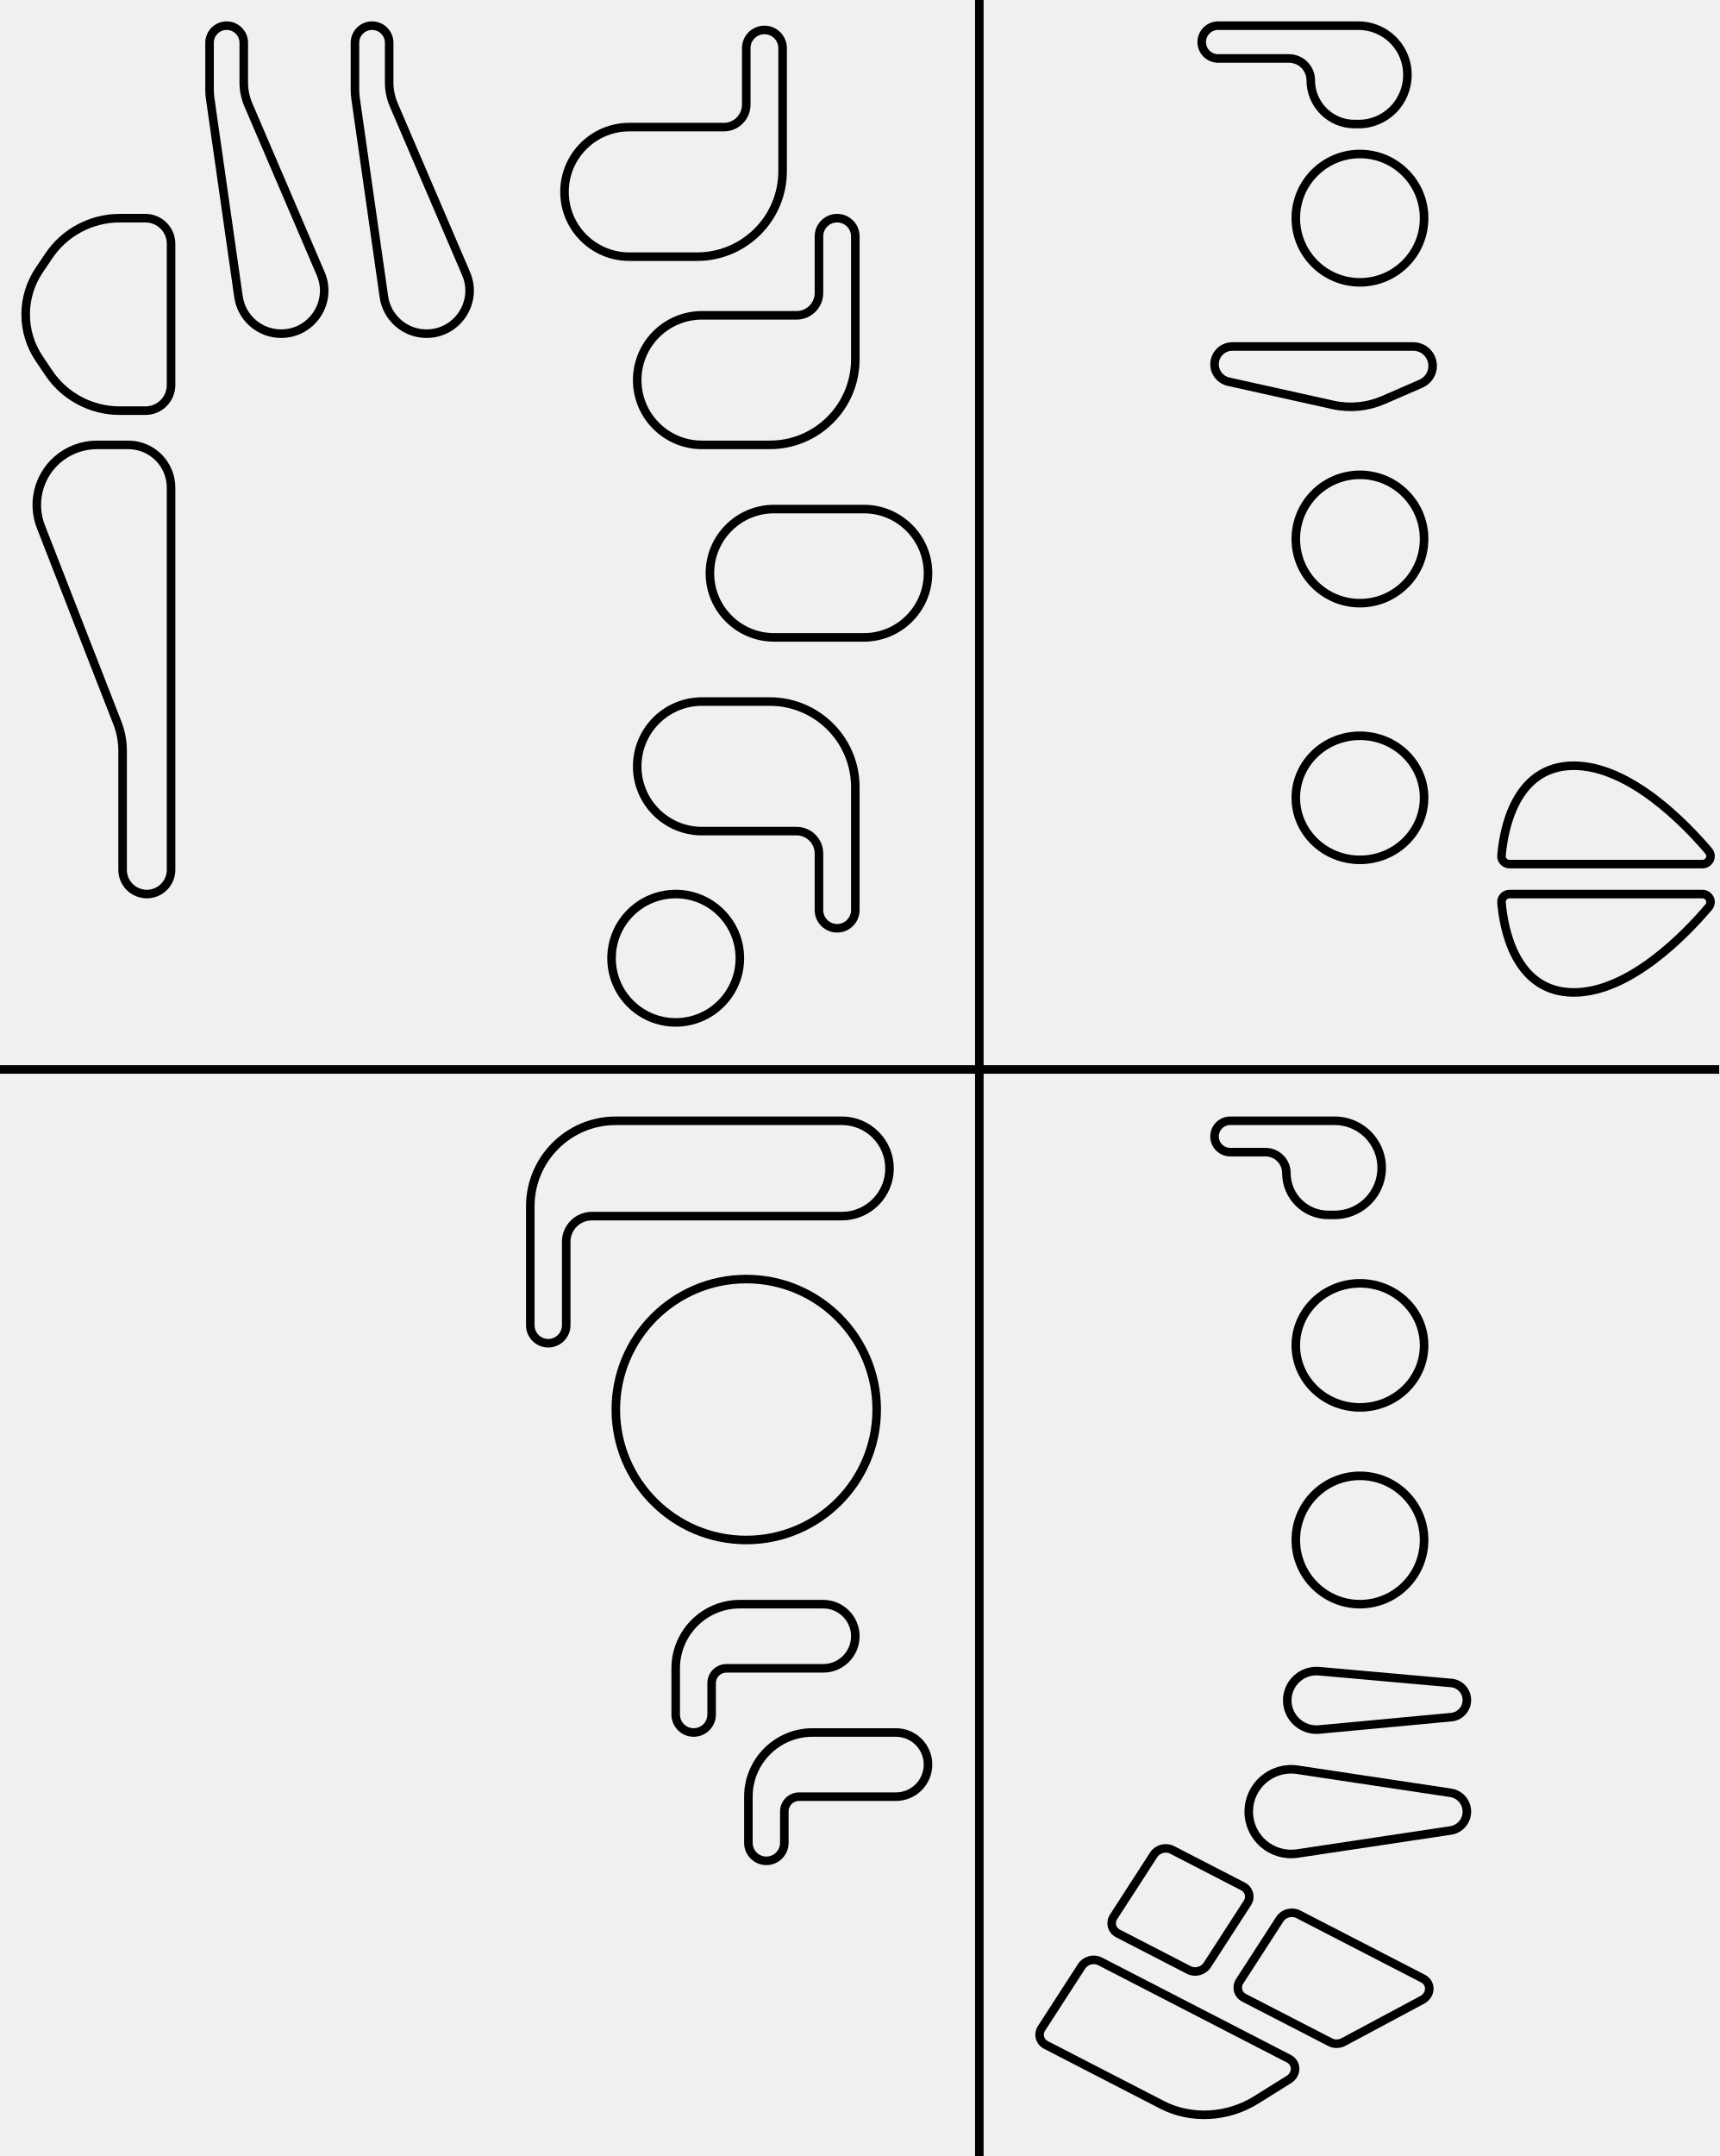
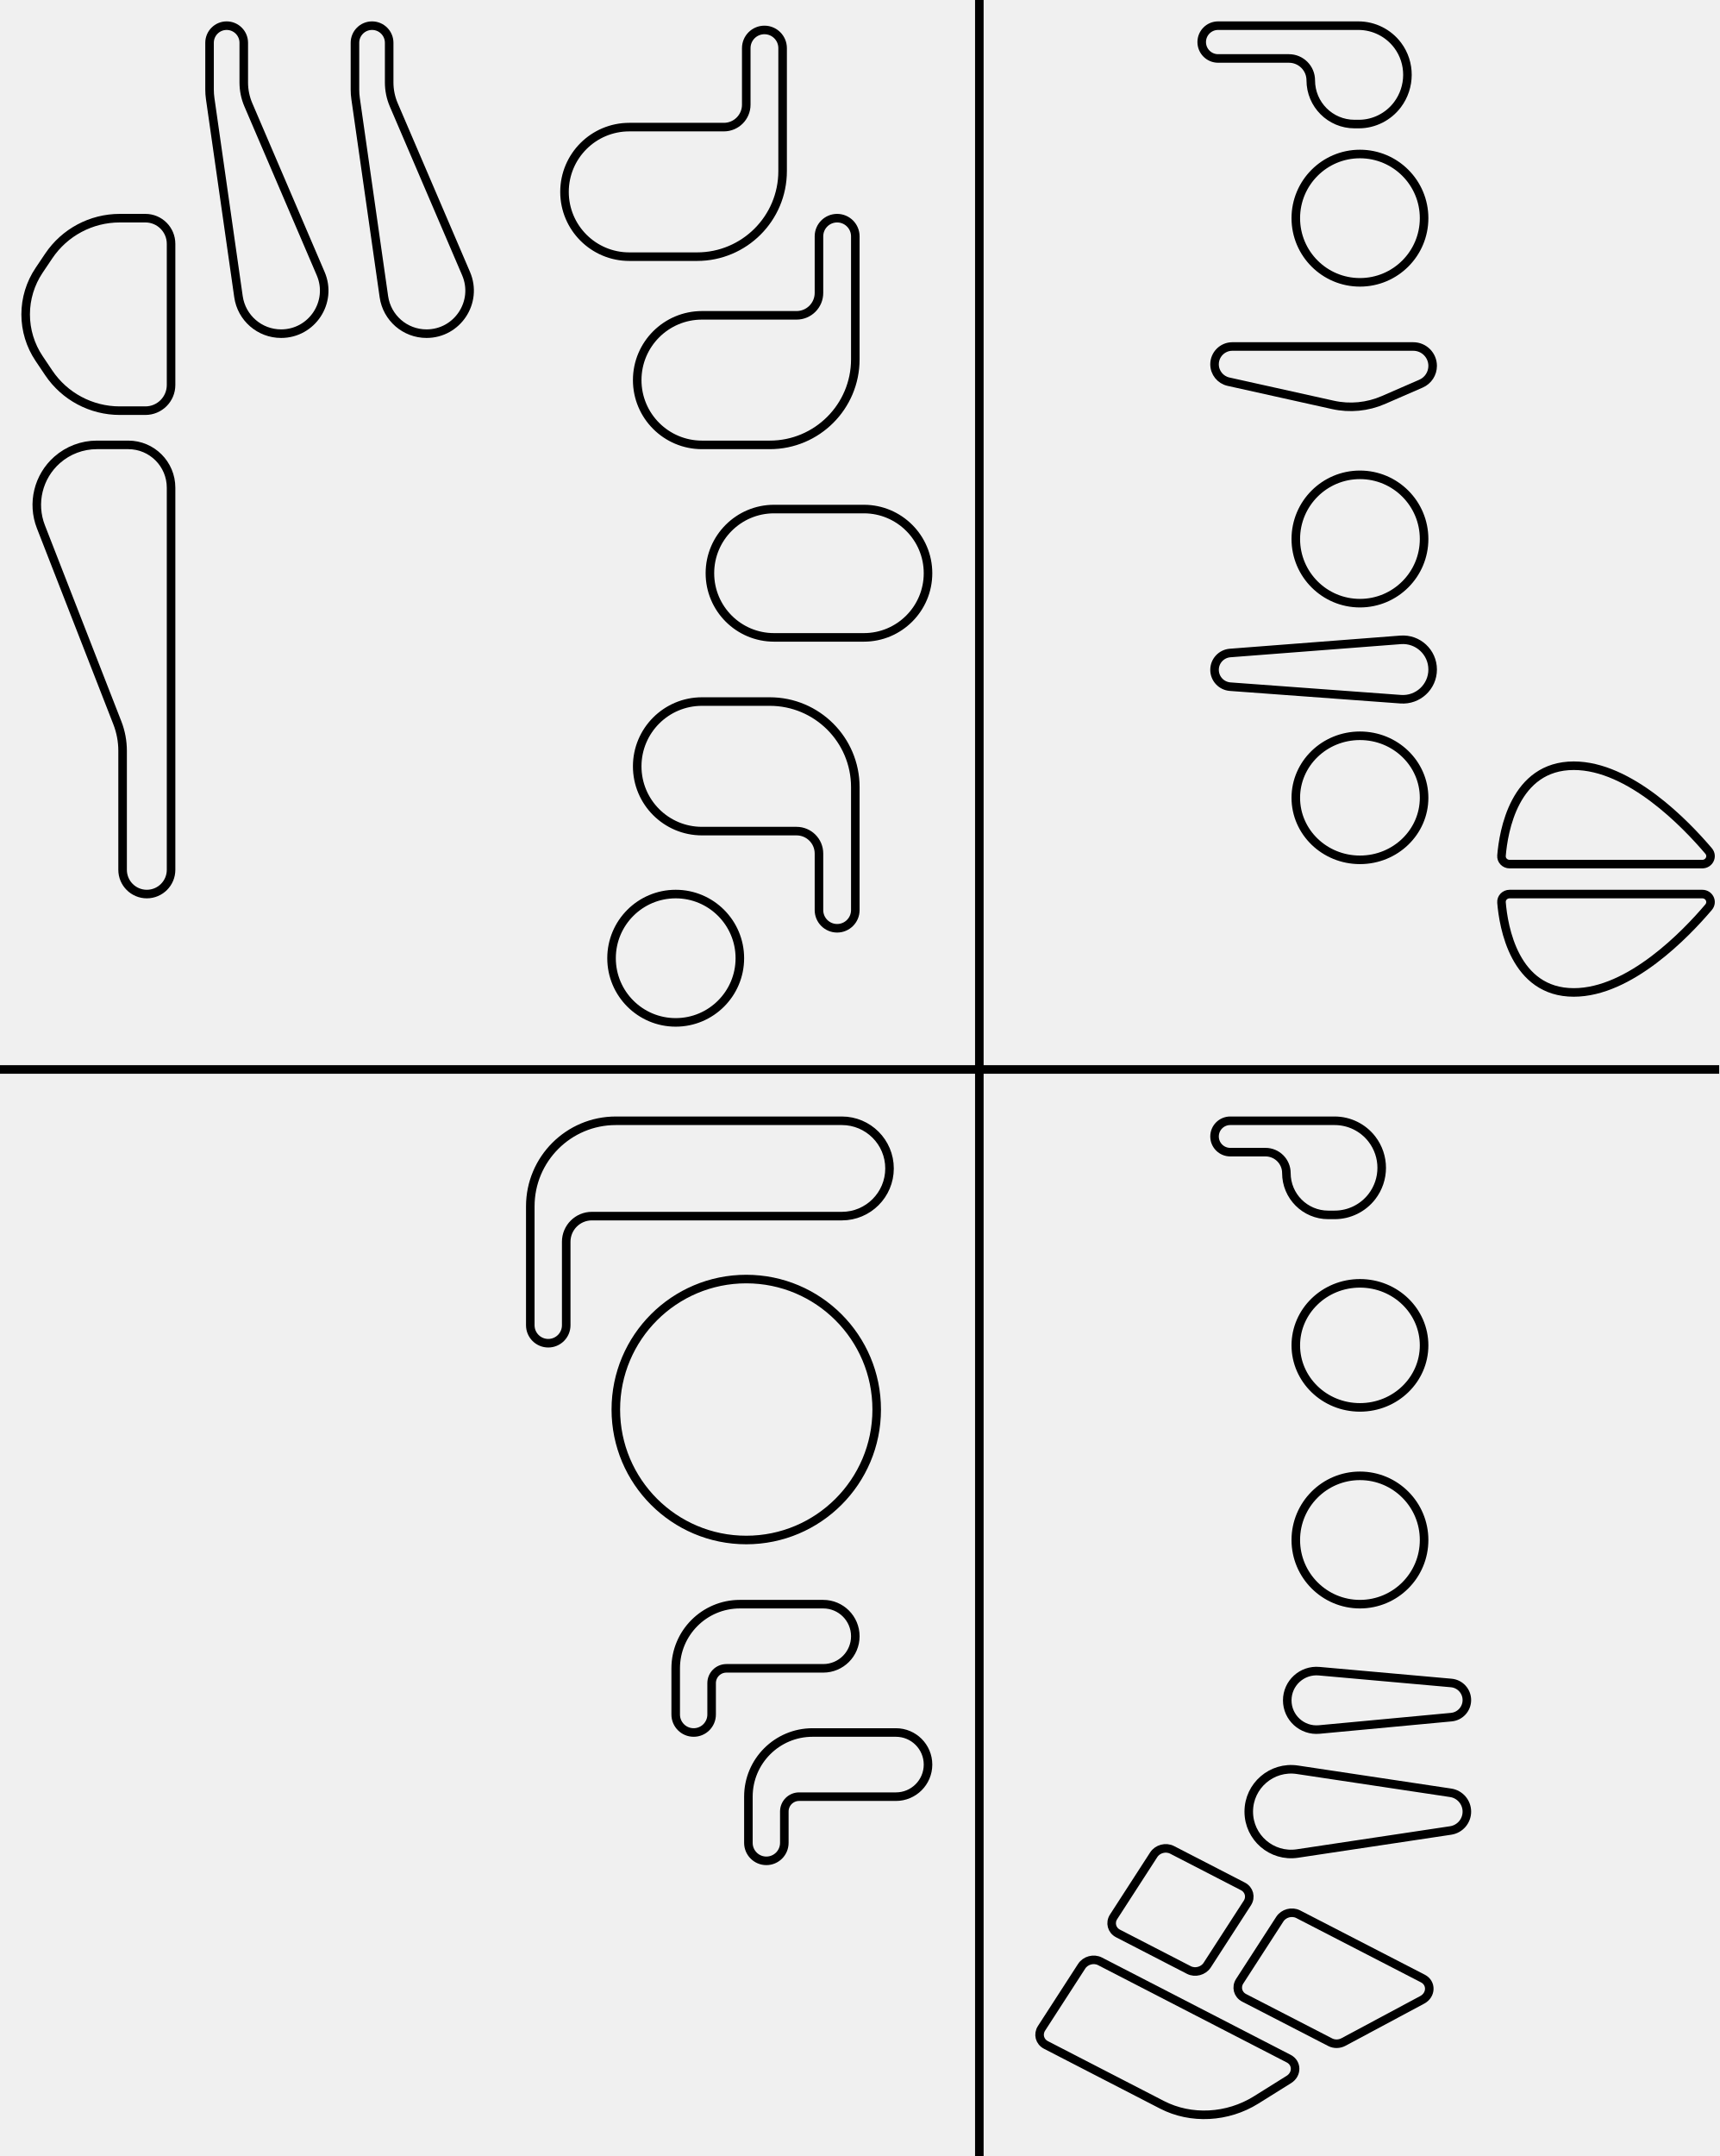
<svg xmlns="http://www.w3.org/2000/svg" width="402" height="504" viewBox="0 0 402 504" fill="none">
  <g clip-path="url(#clip0_1_3)">
    <line y1="250" x2="402" y2="250" stroke="black" stroke-width="2" />
    <path d="M229 504L229 -1.04904e-05" stroke="black" stroke-width="2" />
-     <path d="M308.483 404.3L339.364 401.409C341.425 401.216 343 399.487 343 397.417C343 395.341 341.415 393.608 339.347 393.424L308.454 390.666C304.449 390.308 301 393.463 301 397.484C301 401.517 304.468 404.675 308.483 404.3Z" stroke="black" stroke-width="2" />
-     <path d="M303.372 433.29L339.209 427.903C341.388 427.576 343 425.704 343 423.5C343 421.296 341.388 419.424 339.209 419.097L303.372 413.71C297.385 412.81 292 417.446 292 423.5C292 429.554 297.385 434.19 303.372 433.29Z" stroke="black" stroke-width="2" />
-     <path d="M318 345C326.284 345 333 351.716 333 360C333 368.284 326.284 375 318 375C309.716 375 303 368.284 303 360C303 351.716 309.716 345 318 345Z" stroke="black" stroke-width="2" />
-     <path d="M318 300C326.314 300 333 306.522 333 314.5C333 322.478 326.314 329 318 329C309.686 329 303 322.478 303 314.5C303 306.522 309.686 300 318 300Z" stroke="black" stroke-width="2" />
-     <path d="M398.035 209H353C351.895 209 351.011 209.889 351.101 210.99C351.558 216.576 354.079 232 367.999 232C381.097 232 394.197 218.345 399.519 212.078C400.582 210.827 399.676 209 398.035 209Z" stroke="black" stroke-width="2" />
-     <path d="M398.035 202H353C351.895 202 351.011 201.111 351.101 200.01C351.558 194.424 354.079 179 367.999 179C381.097 179 394.197 192.655 399.519 198.922C400.582 200.173 399.676 202 398.035 202Z" stroke="black" stroke-width="2" />
-     <circle cx="318" cy="51" r="15" stroke="black" stroke-width="2" />
-     <circle cx="318" cy="126" r="15" stroke="black" stroke-width="2" />
-     <path d="M318 172C326.314 172 333 178.522 333 186.5C333 194.478 326.314 201 318 201C309.686 201 303 194.478 303 186.5C303 178.522 309.686 172 318 172Z" stroke="black" stroke-width="2" />
-     <path d="M330.47 81H288.162C285.863 81 284 82.863 284 85.162C284 87.112 285.355 88.801 287.259 89.224L311.674 94.648C315.63 95.527 319.762 95.129 323.478 93.513L332.277 89.685C333.931 88.965 335 87.334 335 85.53C335 83.028 332.972 81 330.47 81Z" stroke="black" stroke-width="2" />
-     <path d="M284.833 13.667H301.389C304.212 13.667 306.5 15.955 306.5 18.778C306.5 24.423 311.077 29 316.722 29H317.752C321.295 29 324.66 27.292 326.785 24.457C329.849 20.369 329.894 14.691 326.83 10.603C324.659 7.705 321.249 6 317.628 6H284.833C282.716 6 281 7.716 281 9.833C281 11.95 282.716 13.667 284.833 13.667Z" stroke="black" stroke-width="2" />
-     <path d="M287.667 269.333H295.911C298.611 269.333 300.8 271.522 300.8 274.222C300.8 279.622 305.178 284 310.578 284H312.087C315.49 284 318.701 282.425 320.784 279.735C323.855 275.77 323.855 270.23 320.784 266.265C318.701 263.575 315.49 262 312.087 262H287.667C285.642 262 284 263.642 284 265.667C284 267.692 285.642 269.333 287.667 269.333Z" stroke="black" stroke-width="2" />
-     <path d="M174.5 299C191.345 299 205 312.655 205 329.5C205 346.345 191.345 360 174.5 360C157.655 360 144 346.345 144 329.5C144 312.655 157.655 299 174.5 299Z" stroke="black" stroke-width="2" />
-     <path d="M158 209C166.284 209 173 215.716 173 224C173 232.284 166.284 239 158 239C149.716 239 143 232.284 143 224C143 215.716 149.716 209 158 209Z" stroke="black" stroke-width="2" />
-     <path d="M181.001 119H201.999C210.283 119 217 125.716 217 134C217 142.284 210.284 149 202 149H181C172.716 149 166 142.284 166 134C166 125.716 172.717 119 181.001 119Z" stroke="black" stroke-width="2" />
-     <path d="M147.143 29.714H169.258C172.153 29.714 174.5 27.367 174.5 24.473V11.25C174.5 8.903 176.403 7 178.75 7C181.097 7 183 8.903 183 11.25V40C183 51.046 174.046 60 163 60H147.143C138.78 60 132 53.22 132 44.857C132 36.494 138.78 29.714 147.143 29.714Z" stroke="black" stroke-width="2" />
-     <path d="M144 262H196.857C203.011 262 208 266.989 208 273.143C208 279.297 203.011 284.286 196.857 284.286H138.4C135.086 284.286 132.4 286.972 132.4 290.286V291.714V309.8C132.4 312.12 130.52 314 128.2 314C125.88 314 124 312.12 124 309.8V282C124 270.954 132.954 262 144 262Z" stroke="black" stroke-width="2" />
-     <path d="M164.143 73.714H186.258C189.153 73.714 191.5 71.368 191.5 68.472V55.25C191.5 52.903 193.403 51 195.75 51C198.097 51 200 52.903 200 55.25V84C200 95.046 191.046 104 180 104H164.143C155.78 104 149 97.22 149 88.857C149 80.494 155.78 73.714 164.143 73.714Z" stroke="black" stroke-width="2" />
-     <path d="M164.143 194.286H186.258C189.153 194.286 191.5 196.633 191.5 199.527V212.75C191.5 215.097 193.403 217 195.75 217C198.097 217 200 215.097 200 212.75V184C200 172.954 191.046 164 180 164H164.143C155.78 164 149 170.78 149 179.143C149 187.506 155.78 194.286 164.143 194.286Z" stroke="black" stroke-width="2" />
-     <path d="M192.5 390H169.862C167.95 390 166.4 391.55 166.4 393.462V400.8C166.4 403.12 164.52 405 162.2 405C159.88 405 158 403.12 158 400.8V390C158 381.716 164.716 375 173 375H192.5C196.642 375 200 378.358 200 382.5C200 386.642 196.642 390 192.5 390Z" stroke="black" stroke-width="2" />
-     <path d="M209.5 420H186.862C184.95 420 183.4 421.55 183.4 423.462V430.8C183.4 433.12 181.52 435 179.2 435C176.88 435 175 433.12 175 430.8V420C175 411.716 181.716 405 190 405H209.5C213.642 405 217 408.358 217 412.5C217 416.642 213.642 420 209.5 420Z" stroke="black" stroke-width="2" />
-     <path d="M40 114V203.333C40 206.463 37.463 209 34.333 209C31.204 209 28.667 206.463 28.667 203.333V175.511C28.667 173.273 28.25 171.055 27.437 168.971L9.563 123.137C7.423 117.649 8.937 111.409 13.354 107.512C15.918 105.249 19.221 104 22.641 104H30C35.523 104 40 108.477 40 114Z" stroke="black" stroke-width="2" />
-     <path d="M27.993 51H34C37.314 51 40 53.686 40 57V90C40 93.314 37.314 96 34 96H27.993C21.33 96 15.105 92.682 11.39 87.151L9.136 83.795C7.092 80.751 6 77.167 6 73.5C6 69.833 7.092 66.249 9.136 63.205L11.39 59.849C15.105 54.318 21.33 51 27.993 51Z" stroke="black" stroke-width="2" />
-     <path d="M58.073 24.505L74.986 63.966C77.833 70.61 72.96 78 65.732 78C60.721 78 56.474 74.316 55.765 69.356L49.15 23.051C49.05 22.351 49 21.645 49 20.938V10C49 7.791 50.791 6 53 6C55.209 6 57 7.791 57 10V19.275C57 21.073 57.365 22.852 58.073 24.505Z" stroke="black" stroke-width="2" />
-     <path d="M92.073 24.505L108.986 63.966C111.833 70.61 106.96 78 99.732 78C94.722 78 90.474 74.316 89.765 69.356L83.15 23.051C83.05 22.351 83 21.645 83 20.938V10C83 7.791 84.791 6 87 6C89.209 6 91 7.791 91 10V19.275C91 21.073 91.365 22.852 92.073 24.505Z" stroke="black" stroke-width="2" />
-     <path d="M243.544 474.15L252.925 459.642C253.825 458.251 255.748 457.738 257.22 458.498L301.341 481.242C303.317 482.261 303.339 484.886 301.381 486.109L293.72 490.896C287.019 495.083 278.495 495.526 271.729 492.038L244.582 478.043C243.109 477.284 242.645 475.541 243.544 474.15Z" stroke="black" stroke-width="2" />
-     <path d="M289.885 463.135L299.266 448.627C300.165 447.236 302.088 446.724 303.561 447.483L332.718 462.514C334.78 463.577 334.693 466.354 332.562 467.495L314.155 477.349C313.178 477.872 311.998 477.893 311.053 477.406L290.923 467.029C289.45 466.269 288.985 464.526 289.885 463.135Z" stroke="black" stroke-width="2" />
-     <path d="M290.629 440.972L274.072 432.436C272.599 431.677 270.676 432.19 269.776 433.581L260.396 448.088C259.496 449.48 259.961 451.223 261.433 451.982L277.99 460.518C279.463 461.277 281.386 460.764 282.286 459.373L291.666 444.866C292.566 443.474 292.101 441.731 290.629 440.972Z" stroke="black" stroke-width="2" />
+     <path id="bb-alternate" d="M308.483 404.3L339.364 401.409C341.425 401.216 343 399.487 343 397.417C343 395.341 341.415 393.608 339.347 393.424L308.454 390.666C304.449 390.308 301 393.463 301 397.484C301 401.517 304.468 404.675 308.483 404.3Z" stroke="black" stroke-width="2" />
+     <path id="eb-trill" d="M327.509 149.577L287.642 152.65C285.587 152.809 284 154.523 284 156.584C284 158.651 285.595 160.367 287.656 160.519L327.533 163.451C331.565 163.747 335 160.556 335 156.513C335 152.461 331.55 149.266 327.509 149.577Z" stroke="black" stroke-width="2" />
+     <path id="low-g" d="M303.372 433.29L339.209 427.903C341.388 427.576 343 425.704 343 423.5C343 421.296 341.388 419.424 339.209 419.097L303.372 413.71C297.385 412.81 292 417.446 292 423.5C292 429.554 297.385 434.19 303.372 433.29Z" stroke="black" stroke-width="2" />
+     <path id="a-hole" d="M318 345C326.284 345 333 351.716 333 360C333 368.284 326.284 375 318 375C309.716 375 303 368.284 303 360C303 351.716 309.716 345 318 345Z" stroke="black" stroke-width="2" />
+     <path id="b-hole" d="M318 300C326.314 300 333 306.522 333 314.5C333 322.478 326.314 329 318 329C309.686 329 303 322.478 303 314.5C303 306.522 309.686 300 318 300Z" stroke="black" stroke-width="2" />
+     <path id="low-cs" d="M398.035 209H353C351.895 209 351.011 209.889 351.101 210.99C351.558 216.576 354.079 232 367.999 232C381.097 232 394.197 218.345 399.519 212.078C400.582 210.827 399.676 209 398.035 209Z" stroke="black" stroke-width="2" />
+     <path id="low-ds-resonance" d="M398.035 202H353C351.895 202 351.011 201.111 351.101 200.01C351.558 194.424 354.079 179 367.999 179C381.097 179 394.197 192.655 399.519 198.922C400.582 200.173 399.676 202 398.035 202Z" stroke="black" stroke-width="2" />
+     <circle id="e-hole" cx="318" cy="51" r="15" stroke="black" stroke-width="2" />
+     <circle id="d-hole" cx="318" cy="126" r="15" stroke="black" stroke-width="2" />
+     <path id="c-hole" d="M318 172C326.314 172 333 178.522 333 186.5C333 194.478 326.314 201 318 201C309.686 201 303 194.478 303 186.5C303 178.522 309.686 172 318 172Z" stroke="black" stroke-width="2" />
+     <path id="high-eb" d="M330.47 81H288.162C285.863 81 284 82.863 284 85.162C284 87.112 285.355 88.801 287.259 89.224L311.674 94.648C315.63 95.527 319.762 95.129 323.478 93.513L332.277 89.685C333.931 88.965 335 87.334 335 85.53C335 83.028 332.972 81 330.47 81Z" stroke="black" stroke-width="2" />
+     <path id="high-e" d="M284.833 13.667H301.389C304.212 13.667 306.5 15.955 306.5 18.778C306.5 24.423 311.077 29 316.722 29H317.752C321.295 29 324.66 27.292 326.785 24.457C329.849 20.369 329.894 14.691 326.83 10.603C324.659 7.705 321.249 6 317.628 6H284.833C282.716 6 281 7.716 281 9.833C281 11.95 282.716 13.667 284.833 13.667Z" stroke="black" stroke-width="2" />
+     <path id="cs-trill" d="M287.667 269.333H295.911C298.611 269.333 300.8 271.522 300.8 274.222C300.8 279.622 305.178 284 310.578 284H312.087C315.49 284 318.701 282.425 320.784 279.735C323.855 275.77 323.855 270.23 320.784 266.265C318.701 263.575 315.49 262 312.087 262H287.667C285.642 262 284 263.642 284 265.667C284 267.692 285.642 269.333 287.667 269.333Z" stroke="black" stroke-width="2" />
+     <path id="low-e" d="M174.5 299C191.345 299 205 312.655 205 329.5C205 346.345 191.345 360 174.5 360C157.655 360 144 346.345 144 329.5C144 312.655 157.655 299 174.5 299Z" stroke="black" stroke-width="2" />
+     <path id="whisper" d="M158 209C166.284 209 173 215.716 173 224C173 232.284 166.284 239 158 239C149.716 239 143 232.284 143 224C143 215.716 149.716 209 158 209Z" stroke="black" stroke-width="2" />
+     <path id="high-a" d="M181.001 119H201.999C210.283 119 217 125.716 217 134C217 142.284 210.284 149 202 149H181C172.716 149 166 142.284 166 134C166 125.716 172.717 119 181.001 119Z" stroke="black" stroke-width="2" />
+     <path id="high-d" d="M147.143 29.714H169.258C172.153 29.714 174.5 27.367 174.5 24.473V11.25C174.5 8.903 176.403 7 178.75 7C181.097 7 183 8.903 183 11.25V40C183 51.046 174.046 60 163 60H147.143C138.78 60 132 53.22 132 44.857C132 36.494 138.78 29.714 147.143 29.714Z" stroke="black" stroke-width="2" />
+     <path id="bb" d="M144 262H196.857C203.011 262 208 266.989 208 273.143C208 279.297 203.011 284.286 196.857 284.286H138.4C135.086 284.286 132.4 286.972 132.4 290.286V291.714V309.8C132.4 312.12 130.52 314 128.2 314C125.88 314 124 312.12 124 309.8V282C124 270.954 132.954 262 144 262Z" stroke="black" stroke-width="2" />
+     <path id="high-c" d="M164.143 73.714H186.258C189.153 73.714 191.5 71.368 191.5 68.472V55.25C191.5 52.903 193.403 51 195.75 51C198.097 51 200 52.903 200 55.25V84C200 95.046 191.046 104 180 104H164.143C155.78 104 149 97.22 149 88.857C149 80.494 155.78 73.714 164.143 73.714Z" stroke="black" stroke-width="2" />
+     <path id="cs-key" d="M164.143 194.286H186.258C189.153 194.286 191.5 196.633 191.5 199.527V212.75C191.5 215.097 193.403 217 195.75 217C198.097 217 200 215.097 200 212.75V184C200 172.954 191.046 164 180 164H164.143C155.78 164 149 170.78 149 179.143C149 187.506 155.78 194.286 164.143 194.286Z" stroke="black" stroke-width="2" />
+     <path id="low-fs" d="M192.5 390H169.862C167.95 390 166.4 391.55 166.4 393.462V400.8C166.4 403.12 164.52 405 162.2 405C159.88 405 158 403.12 158 400.8V390C158 381.716 164.716 375 173 375H192.5C196.642 375 200 378.358 200 382.5C200 386.642 196.642 390 192.5 390Z" stroke="black" stroke-width="2" />
+     <path id="ab-thumb" d="M209.5 420H186.862C184.95 420 183.4 421.55 183.4 423.462V430.8C183.4 433.12 181.52 435 179.2 435C176.88 435 175 433.12 175 430.8V420C175 411.716 181.716 405 190 405H209.5C213.642 405 217 408.358 217 412.5C217 416.642 213.642 420 209.5 420Z" stroke="black" stroke-width="2" />
+     <path id="low-d" d="M40 114V203.333C40 206.463 37.463 209 34.333 209C31.204 209 28.667 206.463 28.667 203.333V175.511C28.667 173.273 28.25 171.055 27.437 168.971L9.563 123.137C7.423 117.649 8.937 111.409 13.354 107.512C15.918 105.249 19.221 104 22.641 104H30C35.523 104 40 108.477 40 114Z" stroke="black" stroke-width="2" />
+     <path id="low-c" d="M27.993 51H34C37.314 51 40 53.686 40 57V90C40 93.314 37.314 96 34 96H27.993C21.33 96 15.105 92.682 11.39 87.151L9.136 83.795C7.092 80.751 6 77.167 6 73.5C6 69.833 7.092 66.249 9.136 63.205L11.39 59.849C15.105 54.318 21.33 51 27.993 51Z" stroke="black" stroke-width="2" />
+     <path id="low-b" d="M58.073 24.505L74.986 63.966C77.833 70.61 72.96 78 65.732 78C60.721 78 56.474 74.316 55.765 69.356L49.15 23.051C49.05 22.351 49 21.645 49 20.938V10C49 7.791 50.791 6 53 6C55.209 6 57 7.791 57 10V19.275C57 21.073 57.365 22.852 58.073 24.505Z" stroke="black" stroke-width="2" />
+     <path id="low-bb" d="M92.073 24.505L108.986 63.966C111.833 70.61 106.96 78 99.732 78C94.722 78 90.474 74.316 89.765 69.356L83.15 23.051C83.05 22.351 83 21.645 83 20.938V10C83 7.791 84.791 6 87 6C89.209 6 91 7.791 91 10V19.275C91 21.073 91.365 22.852 92.073 24.505Z" stroke="black" stroke-width="2" />
+     <path id="ab-finger" d="M243.544 474.15L252.925 459.642C253.825 458.251 255.748 457.738 257.22 458.498L301.341 481.242C303.317 482.261 303.339 484.886 301.381 486.109L293.72 490.896C287.019 495.083 278.495 495.526 271.729 492.038L244.582 478.043C243.109 477.284 242.645 475.541 243.544 474.15Z" stroke="black" stroke-width="2" />
+     <path id="fs" d="M289.885 463.135L299.266 448.627C300.165 447.236 302.088 446.724 303.561 447.483L332.718 462.514C334.78 463.577 334.693 466.354 332.562 467.495L314.155 477.349C313.178 477.872 311.998 477.893 311.053 477.406L290.923 467.029C289.45 466.269 288.985 464.526 289.885 463.135Z" stroke="black" stroke-width="2" />
+     <path id="low-f" d="M290.629 440.972L274.072 432.436C272.599 431.677 270.676 432.19 269.776 433.581L260.396 448.088C259.496 449.48 259.961 451.223 261.433 451.982L277.99 460.518C279.463 461.277 281.386 460.764 282.286 459.373L291.666 444.866C292.566 443.474 292.101 441.731 290.629 440.972Z" stroke="black" stroke-width="2" />
  </g>
  <defs>
    <clipPath id="clip0_1_3">
      <rect width="402" height="504" fill="white" />
    </clipPath>
  </defs>
</svg>
